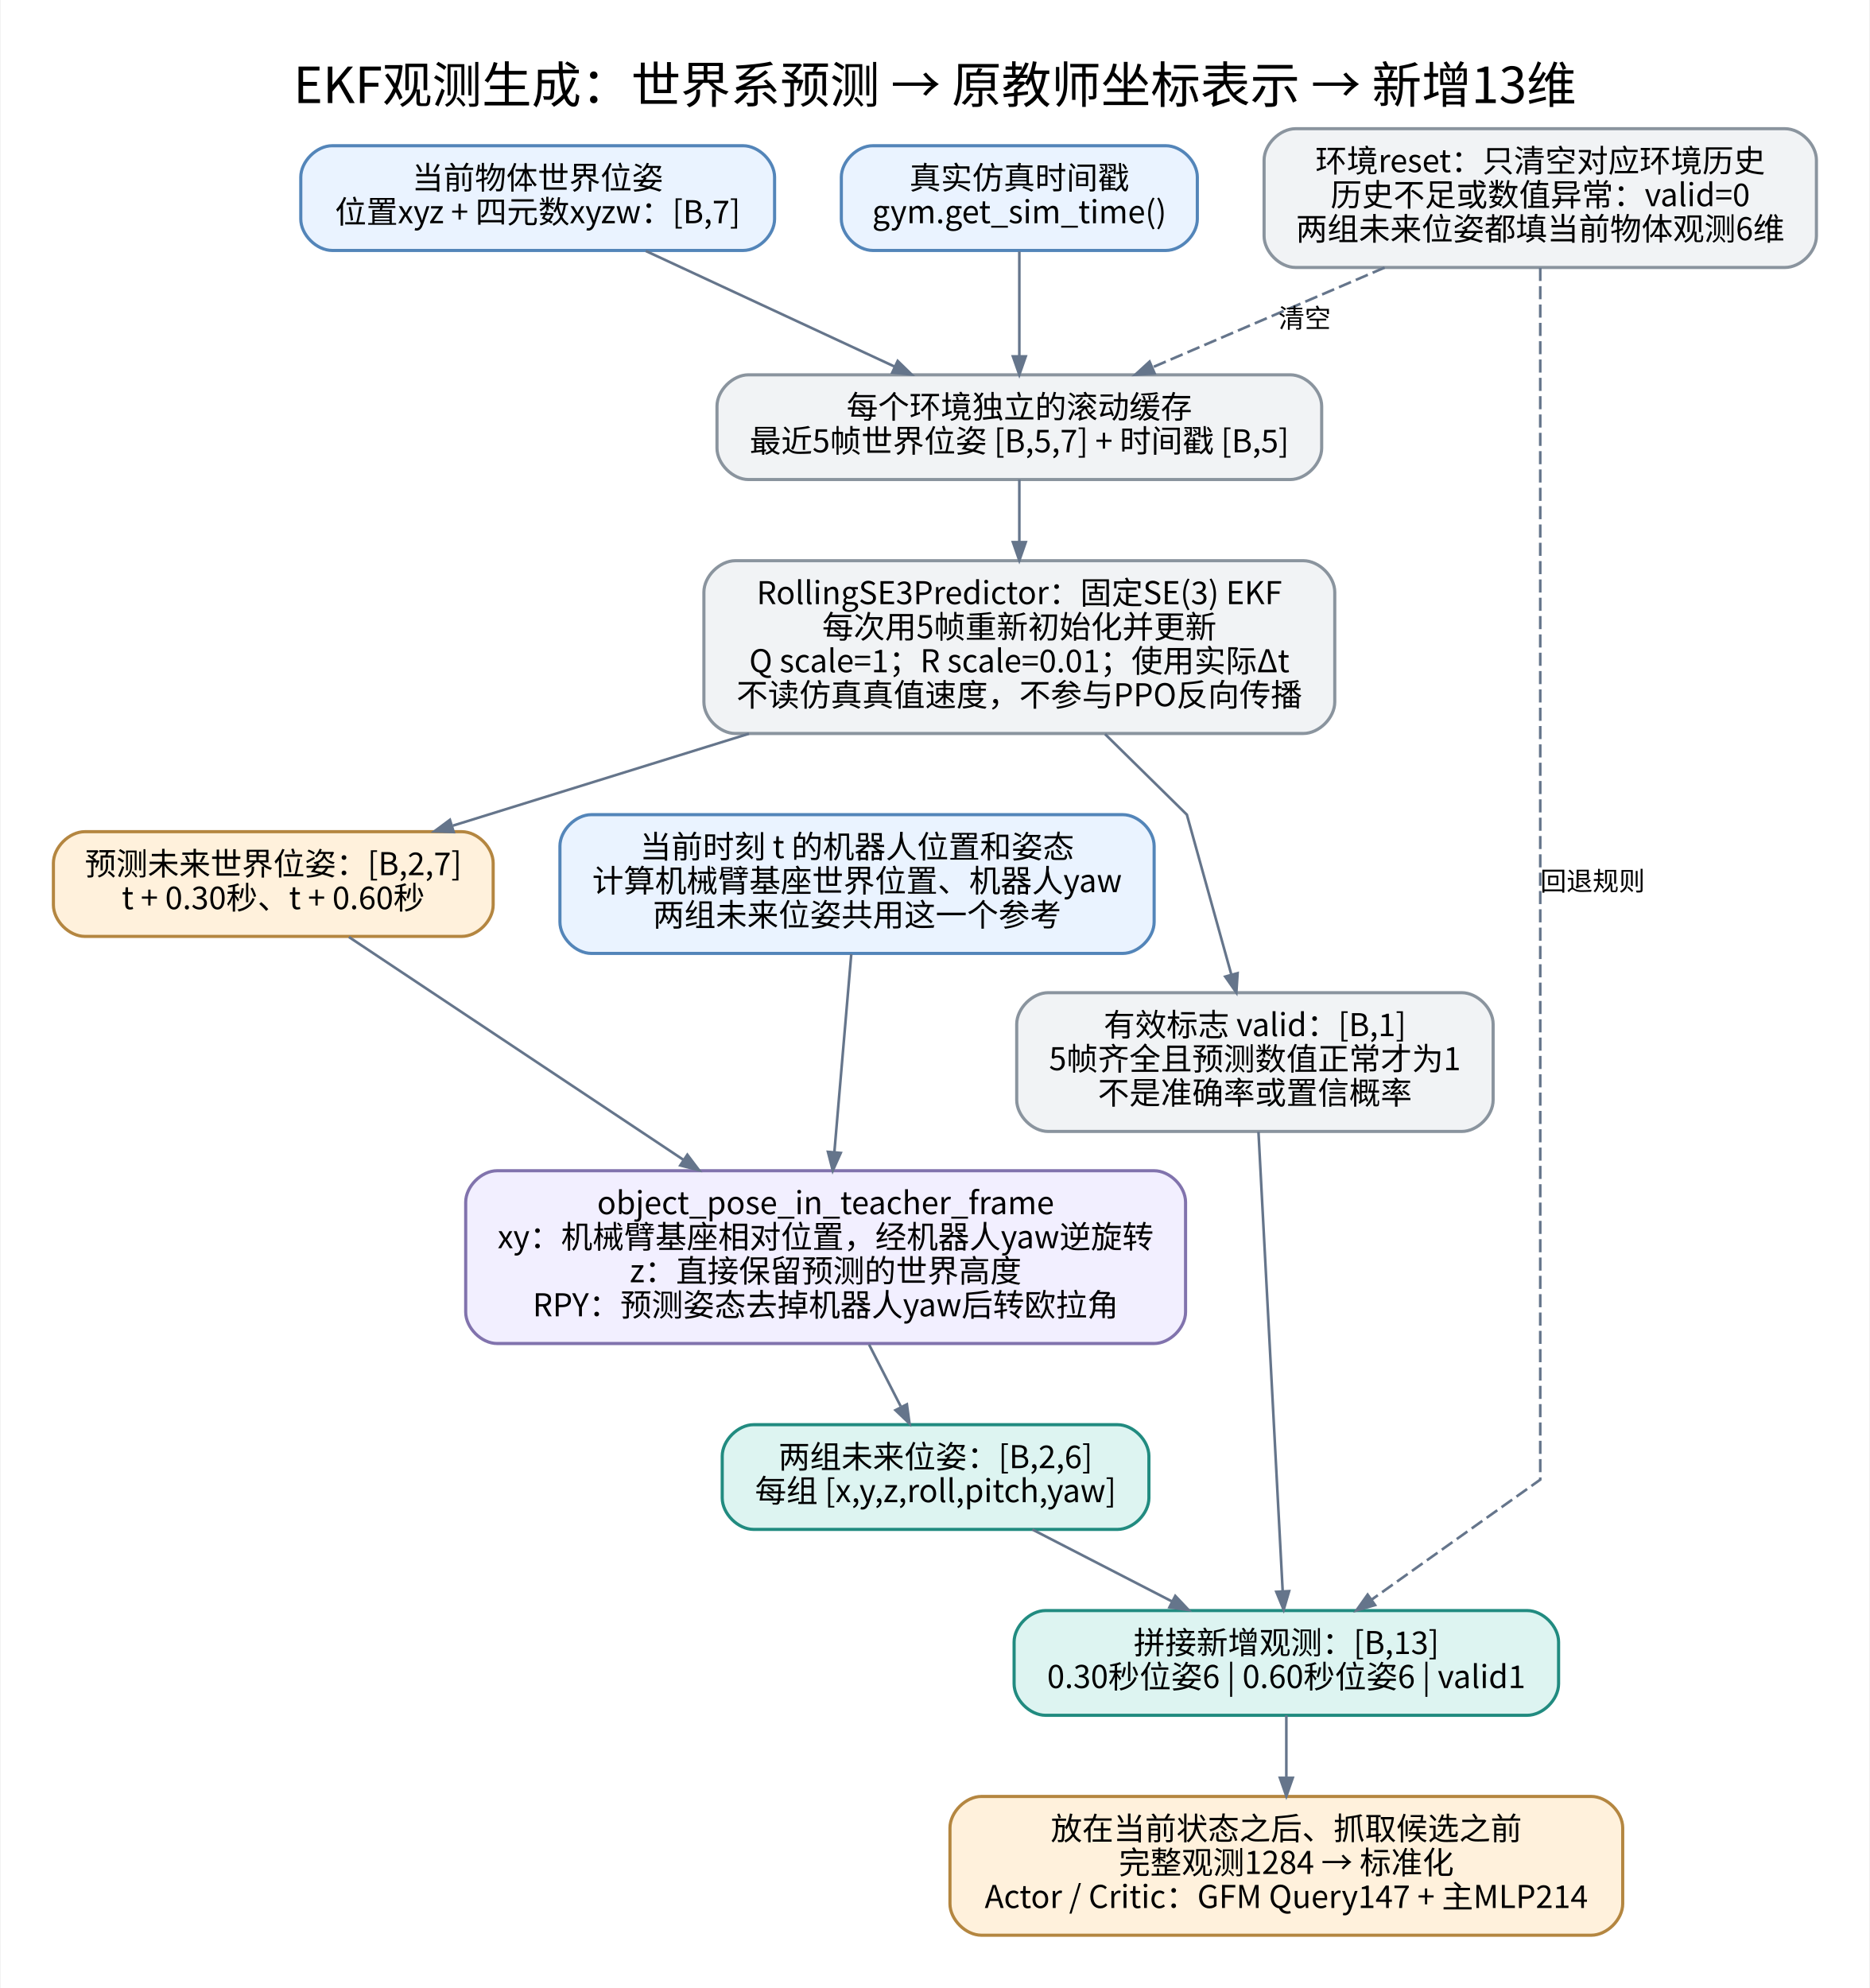
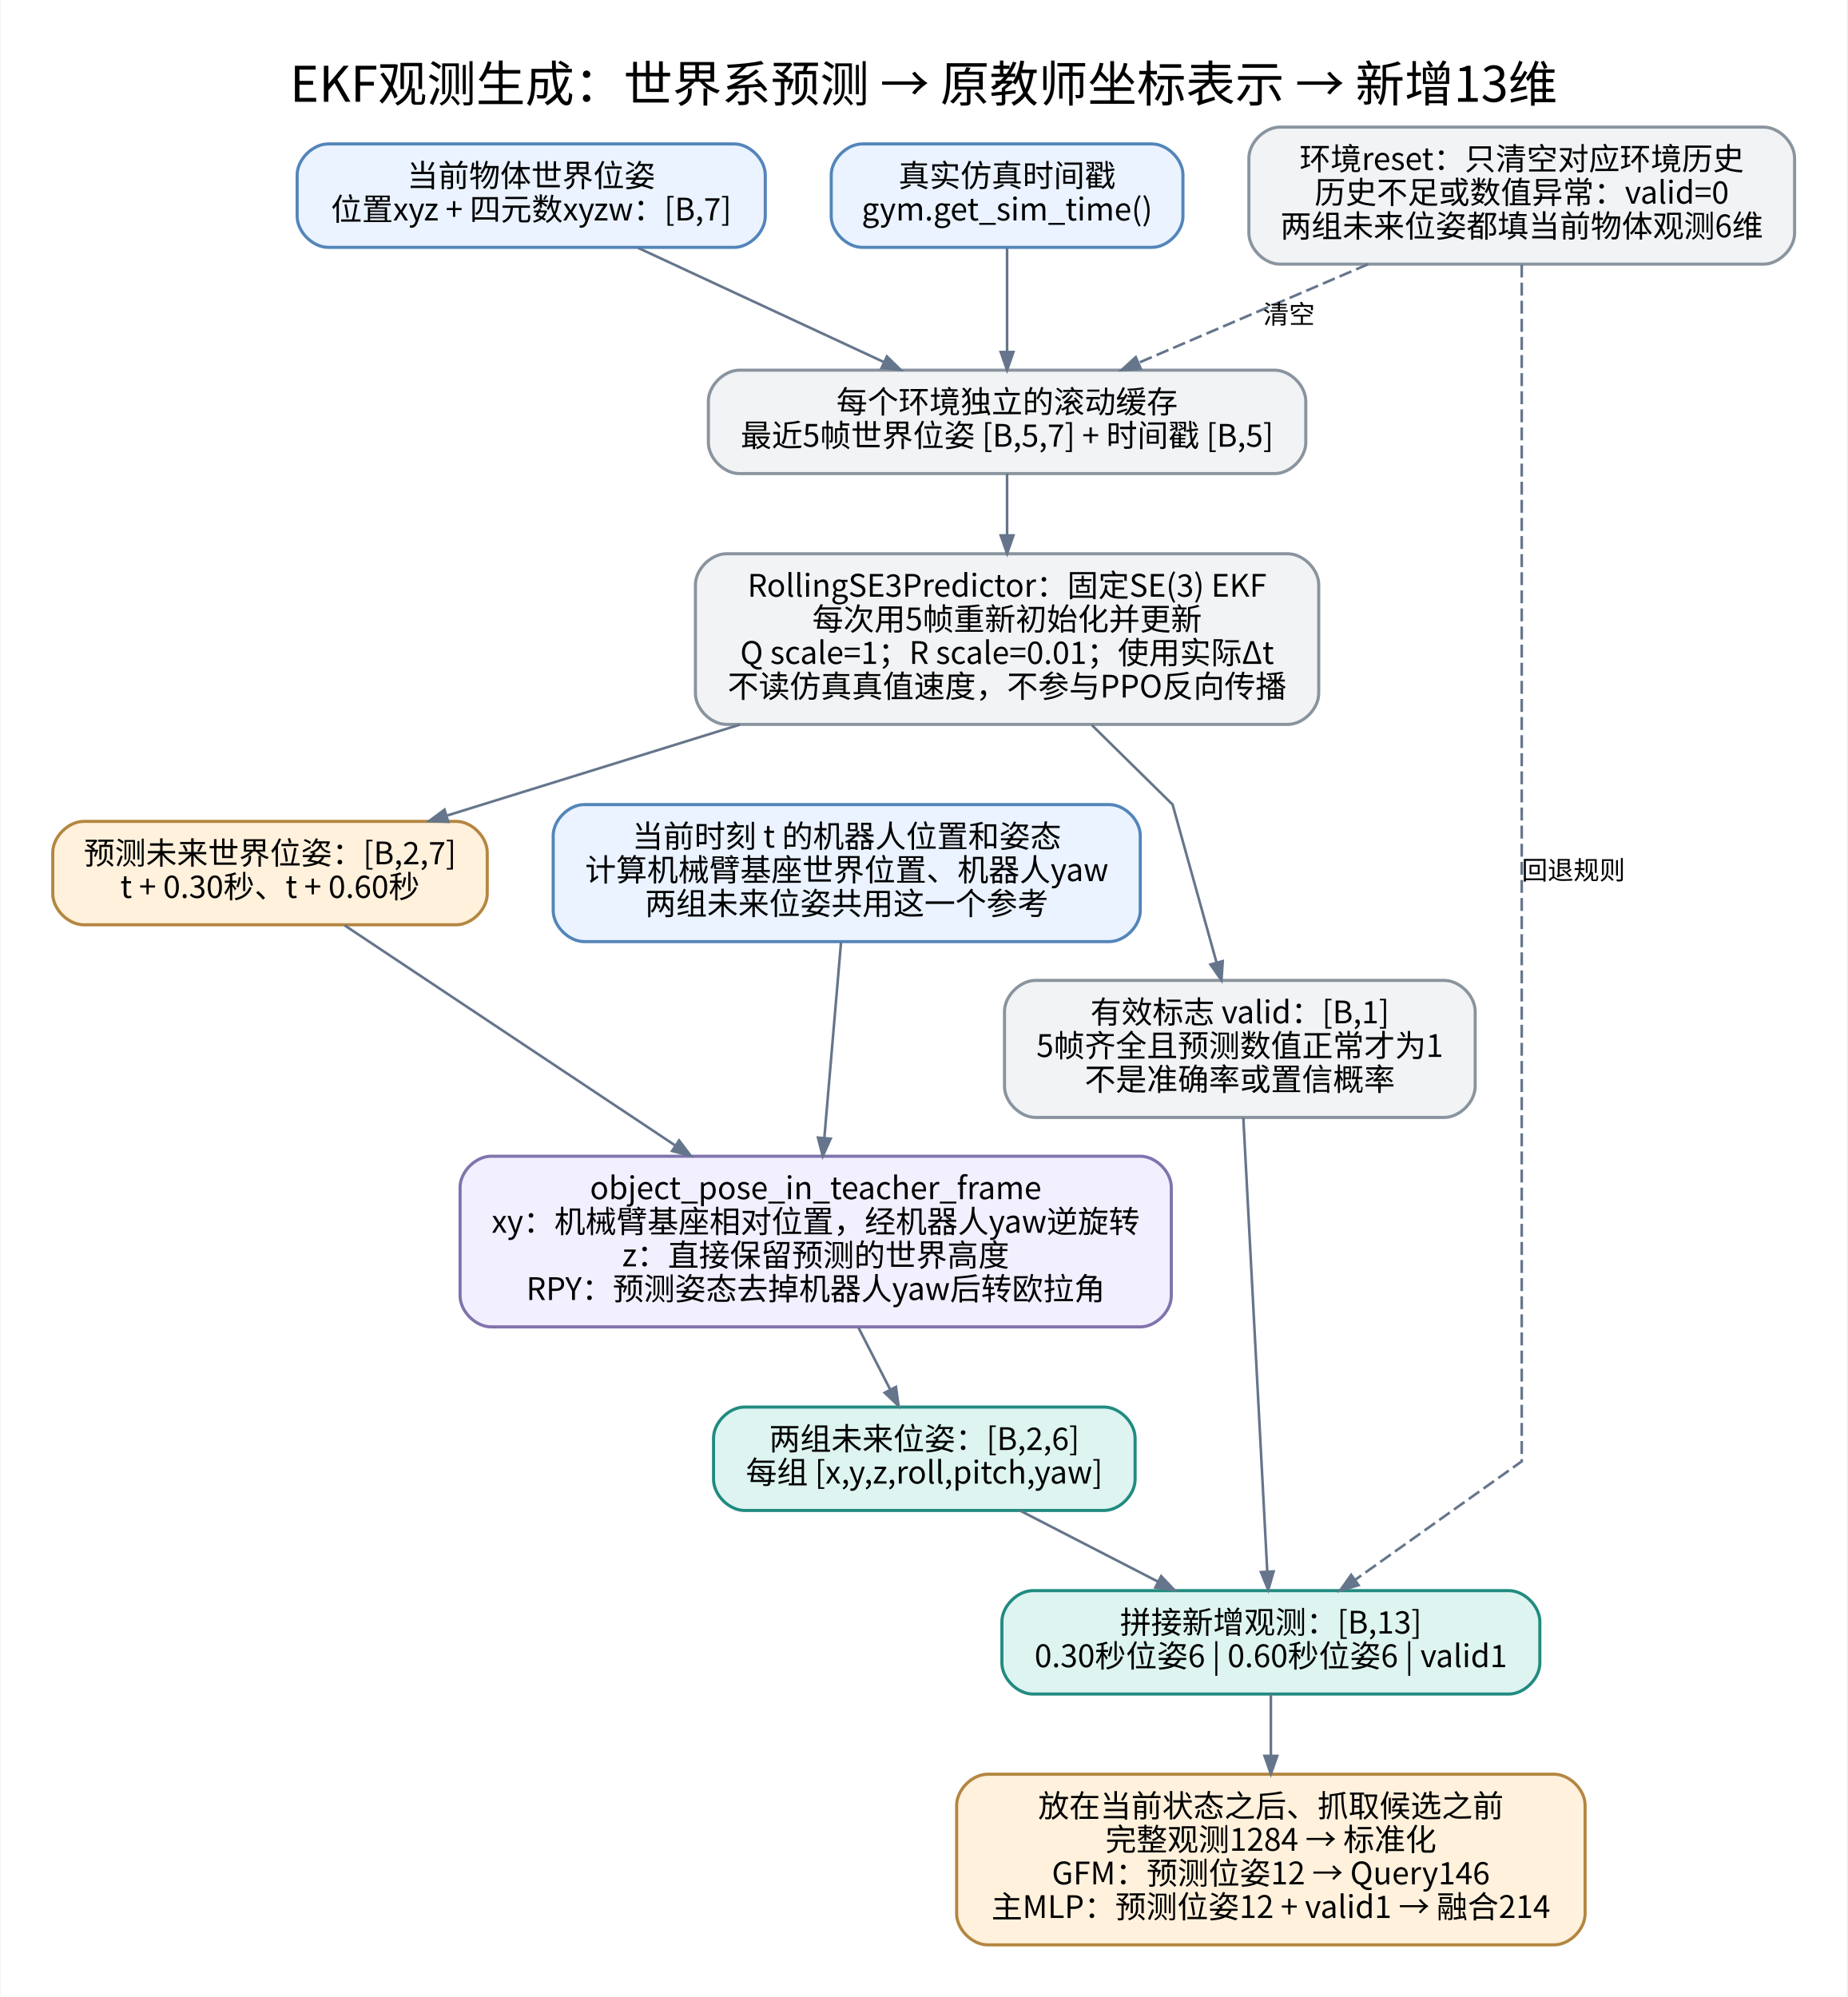
- <svg xmlns="http://www.w3.org/2000/svg" width="714pt" height="759pt" viewBox="0.00 0.00 713.82 759.32">
-   <g id="graph0" class="graph" transform="scale(1 1) rotate(0) translate(20.16 739.16)">
-     <polygon fill="white" stroke="transparent" points="-20.16,20.16 -20.16,-739.16 693.66,-739.16 693.66,20.16 -20.16,20.16" />
-     <text text-anchor="middle" x="336.75" y="-699.8" font-family="Noto Sans CJK SC" font-size="19.00">EKF观测生成：世界系预测 → 原教师坐标表示 → 新增13维</text>
+ <svg xmlns="http://www.w3.org/2000/svg" width="714pt" height="772pt" viewBox="0.00 0.00 713.82 772.32">
+   <g id="graph0" class="graph" transform="scale(1 1) rotate(0) translate(20.16 752.16)">
+     <polygon fill="white" stroke="transparent" points="-20.16,20.16 -20.16,-752.16 693.66,-752.16 693.66,20.16 -20.16,20.16" />
+     <text text-anchor="middle" x="336.75" y="-712.8" font-family="Noto Sans CJK SC" font-size="19.00">EKF观测生成：世界系预测 → 原教师坐标表示 → 新增13维</text>
    <g id="node1" class="node">
-       <path fill="#eaf3ff" stroke="#5385b9" stroke-width="1.2" d="M263.5,-683.5C263.5,-683.5 106.5,-683.5 106.5,-683.5 100.5,-683.5 94.5,-677.5 94.5,-671.5 94.5,-671.5 94.5,-655.5 94.5,-655.5 94.5,-649.5 100.5,-643.5 106.5,-643.5 106.5,-643.5 263.5,-643.5 263.5,-643.5 269.5,-643.5 275.5,-649.5 275.5,-655.5 275.5,-655.5 275.5,-671.5 275.5,-671.5 275.5,-677.5 269.5,-683.5 263.5,-683.5" />
-       <text text-anchor="middle" x="185" y="-666.9" font-family="Noto Sans CJK SC" font-size="12.00">当前物体世界位姿</text>
-       <text text-anchor="middle" x="185" y="-653.9" font-family="Noto Sans CJK SC" font-size="12.00">位置xyz + 四元数xyzw：[B,7]</text>
+       <path fill="#eaf3ff" stroke="#5385b9" stroke-width="1.2" d="M263.5,-696.5C263.5,-696.5 106.5,-696.5 106.5,-696.5 100.5,-696.5 94.5,-690.5 94.5,-684.5 94.5,-684.5 94.5,-668.5 94.5,-668.5 94.5,-662.5 100.5,-656.5 106.5,-656.5 106.5,-656.5 263.5,-656.5 263.5,-656.5 269.5,-656.5 275.5,-662.5 275.5,-668.5 275.5,-668.5 275.5,-684.5 275.5,-684.5 275.5,-690.5 269.5,-696.5 263.5,-696.5" />
+       <text text-anchor="middle" x="185" y="-679.9" font-family="Noto Sans CJK SC" font-size="12.00">当前物体世界位姿</text>
+       <text text-anchor="middle" x="185" y="-666.9" font-family="Noto Sans CJK SC" font-size="12.00">位置xyz + 四元数xyzw：[B,7]</text>
    </g>
    <g id="node3" class="node">
-       <path fill="#f1f3f5" stroke="#8a949e" stroke-width="1.2" d="M472.5,-596C472.5,-596 265.5,-596 265.5,-596 259.5,-596 253.5,-590 253.5,-584 253.5,-584 253.5,-568 253.5,-568 253.5,-562 259.5,-556 265.5,-556 265.5,-556 472.5,-556 472.5,-556 478.5,-556 484.5,-562 484.5,-568 484.5,-568 484.5,-584 484.5,-584 484.5,-590 478.5,-596 472.5,-596" />
-       <text text-anchor="middle" x="369" y="-579.4" font-family="Noto Sans CJK SC" font-size="12.00">每个环境独立的滚动缓存</text>
-       <text text-anchor="middle" x="369" y="-566.4" font-family="Noto Sans CJK SC" font-size="12.00">最近5帧世界位姿 [B,5,7] + 时间戳 [B,5]</text>
+       <path fill="#f1f3f5" stroke="#8a949e" stroke-width="1.2" d="M472.5,-609C472.5,-609 265.5,-609 265.5,-609 259.5,-609 253.5,-603 253.5,-597 253.5,-597 253.5,-581 253.5,-581 253.5,-575 259.5,-569 265.5,-569 265.5,-569 472.5,-569 472.5,-569 478.5,-569 484.5,-575 484.5,-581 484.5,-581 484.5,-597 484.5,-597 484.5,-603 478.5,-609 472.5,-609" />
+       <text text-anchor="middle" x="369" y="-592.4" font-family="Noto Sans CJK SC" font-size="12.00">每个环境独立的滚动缓存</text>
+       <text text-anchor="middle" x="369" y="-579.4" font-family="Noto Sans CJK SC" font-size="12.00">最近5帧世界位姿 [B,5,7] + 时间戳 [B,5]</text>
    </g>
    <g id="edge1" class="edge">
-       <path fill="none" stroke="#65758b" d="M226.29,-643.31C254.47,-630.22 291.86,-612.84 321.31,-599.16" />
-       <polygon fill="#65758b" stroke="#65758b" points="322.53,-601.3 327.84,-596.12 320.46,-596.85 322.53,-601.3" />
+       <path fill="none" stroke="#65758b" d="M226.29,-656.31C254.47,-643.22 291.86,-625.84 321.31,-612.16" />
+       <polygon fill="#65758b" stroke="#65758b" points="322.53,-614.3 327.84,-609.12 320.46,-609.85 322.53,-614.3" />
    </g>
    <g id="node2" class="node">
-       <path fill="#eaf3ff" stroke="#5385b9" stroke-width="1.2" d="M425,-683.5C425,-683.5 313,-683.5 313,-683.5 307,-683.5 301,-677.5 301,-671.5 301,-671.5 301,-655.5 301,-655.5 301,-649.5 307,-643.5 313,-643.5 313,-643.5 425,-643.5 425,-643.5 431,-643.5 437,-649.5 437,-655.5 437,-655.5 437,-671.5 437,-671.5 437,-677.5 431,-683.5 425,-683.5" />
-       <text text-anchor="middle" x="369" y="-666.9" font-family="Noto Sans CJK SC" font-size="12.00">真实仿真时间戳</text>
-       <text text-anchor="middle" x="369" y="-653.9" font-family="Noto Sans CJK SC" font-size="12.00">gym.get_sim_time()</text>
+       <path fill="#eaf3ff" stroke="#5385b9" stroke-width="1.2" d="M425,-696.5C425,-696.5 313,-696.5 313,-696.5 307,-696.5 301,-690.5 301,-684.5 301,-684.5 301,-668.5 301,-668.5 301,-662.5 307,-656.5 313,-656.5 313,-656.5 425,-656.5 425,-656.5 431,-656.5 437,-662.5 437,-668.5 437,-668.5 437,-684.5 437,-684.5 437,-690.5 431,-696.5 425,-696.5" />
+       <text text-anchor="middle" x="369" y="-679.9" font-family="Noto Sans CJK SC" font-size="12.00">真实仿真时间戳</text>
+       <text text-anchor="middle" x="369" y="-666.9" font-family="Noto Sans CJK SC" font-size="12.00">gym.get_sim_time()</text>
    </g>
    <g id="edge2" class="edge">
-       <path fill="none" stroke="#65758b" d="M369,-643.1C369,-631.32 369,-616.13 369,-603.28" />
-       <polygon fill="#65758b" stroke="#65758b" points="371.45,-603.03 369,-596.03 366.55,-603.03 371.45,-603.03" />
+       <path fill="none" stroke="#65758b" d="M369,-656.1C369,-644.32 369,-629.13 369,-616.28" />
+       <polygon fill="#65758b" stroke="#65758b" points="371.45,-616.03 369,-609.03 366.55,-616.03 371.45,-616.03" />
    </g>
    <g id="node4" class="node">
-       <path fill="#f1f3f5" stroke="#8a949e" stroke-width="1.2" d="M477.5,-525C477.5,-525 260.5,-525 260.5,-525 254.5,-525 248.5,-519 248.5,-513 248.5,-513 248.5,-471 248.5,-471 248.5,-465 254.5,-459 260.5,-459 260.5,-459 477.5,-459 477.5,-459 483.5,-459 489.5,-465 489.5,-471 489.5,-471 489.5,-513 489.5,-513 489.5,-519 483.5,-525 477.5,-525" />
-       <text text-anchor="middle" x="369" y="-508.4" font-family="Noto Sans CJK SC" font-size="12.00">RollingSE3Predictor：固定SE(3) EKF</text>
-       <text text-anchor="middle" x="369" y="-495.4" font-family="Noto Sans CJK SC" font-size="12.00">每次用5帧重新初始化并更新</text>
-       <text text-anchor="middle" x="369" y="-482.4" font-family="Noto Sans CJK SC" font-size="12.00">Q scale=1；R scale=0.01；使用实际Δt</text>
-       <text text-anchor="middle" x="369" y="-469.4" font-family="Noto Sans CJK SC" font-size="12.00">不读仿真真值速度，不参与PPO反向传播</text>
+       <path fill="#f1f3f5" stroke="#8a949e" stroke-width="1.2" d="M477.5,-538C477.5,-538 260.5,-538 260.5,-538 254.5,-538 248.5,-532 248.5,-526 248.5,-526 248.5,-484 248.5,-484 248.5,-478 254.5,-472 260.5,-472 260.5,-472 477.5,-472 477.5,-472 483.5,-472 489.5,-478 489.5,-484 489.5,-484 489.5,-526 489.5,-526 489.5,-532 483.5,-538 477.5,-538" />
+       <text text-anchor="middle" x="369" y="-521.4" font-family="Noto Sans CJK SC" font-size="12.00">RollingSE3Predictor：固定SE(3) EKF</text>
+       <text text-anchor="middle" x="369" y="-508.4" font-family="Noto Sans CJK SC" font-size="12.00">每次用5帧重新初始化并更新</text>
+       <text text-anchor="middle" x="369" y="-495.4" font-family="Noto Sans CJK SC" font-size="12.00">Q scale=1；R scale=0.01；使用实际Δt</text>
+       <text text-anchor="middle" x="369" y="-482.4" font-family="Noto Sans CJK SC" font-size="12.00">不读仿真真值速度，不参与PPO反向传播</text>
    </g>
    <g id="edge3" class="edge">
-       <path fill="none" stroke="#65758b" d="M369,-555.98C369,-548.88 369,-540.54 369,-532.28" />
-       <polygon fill="#65758b" stroke="#65758b" points="371.45,-532.08 369,-525.09 366.55,-532.09 371.45,-532.08" />
+       <path fill="none" stroke="#65758b" d="M369,-568.98C369,-561.88 369,-553.54 369,-545.28" />
+       <polygon fill="#65758b" stroke="#65758b" points="371.45,-545.08 369,-538.09 366.55,-545.09 371.45,-545.08" />
    </g>
    <g id="node5" class="node">
-       <path fill="#fff1dc" stroke="#b48640" stroke-width="1.2" d="M156,-421.5C156,-421.5 12,-421.5 12,-421.5 6,-421.5 0,-415.5 0,-409.5 0,-409.5 0,-393.5 0,-393.5 0,-387.5 6,-381.5 12,-381.5 12,-381.5 156,-381.5 156,-381.5 162,-381.5 168,-387.5 168,-393.5 168,-393.5 168,-409.5 168,-409.5 168,-415.5 162,-421.5 156,-421.5" />
-       <text text-anchor="middle" x="84" y="-404.9" font-family="Noto Sans CJK SC" font-size="12.00">预测未来世界位姿：[B,2,7]</text>
-       <text text-anchor="middle" x="84" y="-391.9" font-family="Noto Sans CJK SC" font-size="12.00">t + 0.30秒、t + 0.60秒</text>
+       <path fill="#fff1dc" stroke="#b48640" stroke-width="1.2" d="M156,-434.5C156,-434.5 12,-434.5 12,-434.5 6,-434.5 0,-428.5 0,-422.5 0,-422.5 0,-406.5 0,-406.5 0,-400.5 6,-394.5 12,-394.5 12,-394.5 156,-394.5 156,-394.5 162,-394.5 168,-400.5 168,-406.5 168,-406.5 168,-422.5 168,-422.5 168,-428.5 162,-434.5 156,-434.5" />
+       <text text-anchor="middle" x="84" y="-417.9" font-family="Noto Sans CJK SC" font-size="12.00">预测未来世界位姿：[B,2,7]</text>
+       <text text-anchor="middle" x="84" y="-404.9" font-family="Noto Sans CJK SC" font-size="12.00">t + 0.30秒、t + 0.60秒</text>
    </g>
    <g id="edge4" class="edge">
-       <path fill="none" stroke="#65758b" d="M265.71,-458.92C228.08,-447.24 186.5,-434.33 152.62,-423.81" />
-       <polygon fill="#65758b" stroke="#65758b" points="152.92,-421.34 145.51,-421.6 151.47,-426.02 152.92,-421.34" />
+       <path fill="none" stroke="#65758b" d="M265.71,-471.92C228.08,-460.24 186.5,-447.33 152.62,-436.81" />
+       <polygon fill="#65758b" stroke="#65758b" points="152.92,-434.34 145.51,-434.6 151.47,-439.02 152.92,-434.34" />
    </g>
    <g id="node9" class="node">
-       <path fill="#f1f3f5" stroke="#8a949e" stroke-width="1.2" d="M538,-360C538,-360 380,-360 380,-360 374,-360 368,-354 368,-348 368,-348 368,-319 368,-319 368,-313 374,-307 380,-307 380,-307 538,-307 538,-307 544,-307 550,-313 550,-319 550,-319 550,-348 550,-348 550,-354 544,-360 538,-360" />
-       <text text-anchor="middle" x="459" y="-343.4" font-family="Noto Sans CJK SC" font-size="12.00">有效标志 valid：[B,1]</text>
-       <text text-anchor="middle" x="459" y="-330.4" font-family="Noto Sans CJK SC" font-size="12.00">5帧齐全且预测数值正常才为1</text>
-       <text text-anchor="middle" x="459" y="-317.4" font-family="Noto Sans CJK SC" font-size="12.00">不是准确率或置信概率</text>
+       <path fill="#f1f3f5" stroke="#8a949e" stroke-width="1.2" d="M538,-373C538,-373 380,-373 380,-373 374,-373 368,-367 368,-361 368,-361 368,-332 368,-332 368,-326 374,-320 380,-320 380,-320 538,-320 538,-320 544,-320 550,-326 550,-332 550,-332 550,-361 550,-361 550,-367 544,-373 538,-373" />
+       <text text-anchor="middle" x="459" y="-356.4" font-family="Noto Sans CJK SC" font-size="12.00">有效标志 valid：[B,1]</text>
+       <text text-anchor="middle" x="459" y="-343.4" font-family="Noto Sans CJK SC" font-size="12.00">5帧齐全且预测数值正常才为1</text>
+       <text text-anchor="middle" x="459" y="-330.4" font-family="Noto Sans CJK SC" font-size="12.00">不是准确率或置信概率</text>
    </g>
    <g id="edge10" class="edge">
-       <path fill="none" stroke="#65758b" d="M401.75,-458.76C417.5,-443.26 433,-428 433,-428 433,-428 442.44,-394.07 449.94,-367.09" />
-       <polygon fill="#65758b" stroke="#65758b" points="452.38,-367.45 451.9,-360.05 447.66,-366.14 452.38,-367.45" />
+       <path fill="none" stroke="#65758b" d="M401.75,-471.76C417.5,-456.26 433,-441 433,-441 433,-441 442.44,-407.07 449.94,-380.09" />
+       <polygon fill="#65758b" stroke="#65758b" points="452.38,-380.45 451.9,-373.05 447.66,-379.14 452.38,-380.45" />
    </g>
    <g id="node7" class="node">
-       <path fill="#f2efff" stroke="#8173ad" stroke-width="1.2" d="M420.5,-292C420.5,-292 169.5,-292 169.5,-292 163.5,-292 157.5,-286 157.5,-280 157.5,-280 157.5,-238 157.5,-238 157.5,-232 163.5,-226 169.5,-226 169.5,-226 420.5,-226 420.5,-226 426.5,-226 432.5,-232 432.5,-238 432.5,-238 432.5,-280 432.5,-280 432.5,-286 426.5,-292 420.5,-292" />
-       <text text-anchor="middle" x="295" y="-275.4" font-family="Noto Sans CJK SC" font-size="12.00">object_pose_in_teacher_frame</text>
-       <text text-anchor="middle" x="295" y="-262.4" font-family="Noto Sans CJK SC" font-size="12.00">xy：机械臂基座相对位置，经机器人yaw逆旋转</text>
-       <text text-anchor="middle" x="295" y="-249.4" font-family="Noto Sans CJK SC" font-size="12.00">z：直接保留预测的世界高度</text>
-       <text text-anchor="middle" x="295" y="-236.4" font-family="Noto Sans CJK SC" font-size="12.00">RPY：预测姿态去掉机器人yaw后转欧拉角</text>
+       <path fill="#f2efff" stroke="#8173ad" stroke-width="1.2" d="M420.5,-305C420.5,-305 169.5,-305 169.5,-305 163.5,-305 157.5,-299 157.5,-293 157.5,-293 157.5,-251 157.5,-251 157.5,-245 163.5,-239 169.5,-239 169.5,-239 420.5,-239 420.5,-239 426.5,-239 432.5,-245 432.5,-251 432.5,-251 432.5,-293 432.5,-293 432.5,-299 426.5,-305 420.5,-305" />
+       <text text-anchor="middle" x="295" y="-288.4" font-family="Noto Sans CJK SC" font-size="12.00">object_pose_in_teacher_frame</text>
+       <text text-anchor="middle" x="295" y="-275.4" font-family="Noto Sans CJK SC" font-size="12.00">xy：机械臂基座相对位置，经机器人yaw逆旋转</text>
+       <text text-anchor="middle" x="295" y="-262.4" font-family="Noto Sans CJK SC" font-size="12.00">z：直接保留预测的世界高度</text>
+       <text text-anchor="middle" x="295" y="-249.4" font-family="Noto Sans CJK SC" font-size="12.00">RPY：预测姿态去掉机器人yaw后转欧拉角</text>
    </g>
    <g id="edge5" class="edge">
-       <path fill="none" stroke="#65758b" d="M112.9,-381.26C145.71,-359.41 199.96,-323.28 240.74,-296.13" />
-       <polygon fill="#65758b" stroke="#65758b" points="242.18,-298.11 246.65,-292.19 239.47,-294.03 242.18,-298.11" />
+       <path fill="none" stroke="#65758b" d="M112.9,-394.26C145.71,-372.41 199.96,-336.28 240.74,-309.13" />
+       <polygon fill="#65758b" stroke="#65758b" points="242.18,-311.11 246.65,-305.19 239.47,-307.03 242.18,-311.11" />
    </g>
    <g id="node6" class="node">
-       <path fill="#eaf3ff" stroke="#5385b9" stroke-width="1.2" d="M408.5,-428C408.5,-428 205.5,-428 205.5,-428 199.5,-428 193.5,-422 193.5,-416 193.5,-416 193.5,-387 193.5,-387 193.5,-381 199.5,-375 205.5,-375 205.5,-375 408.5,-375 408.5,-375 414.5,-375 420.5,-381 420.5,-387 420.5,-387 420.5,-416 420.5,-416 420.5,-422 414.5,-428 408.5,-428" />
-       <text text-anchor="middle" x="307" y="-411.4" font-family="Noto Sans CJK SC" font-size="12.00">当前时刻 t 的机器人位置和姿态</text>
-       <text text-anchor="middle" x="307" y="-398.4" font-family="Noto Sans CJK SC" font-size="12.00">计算机械臂基座世界位置、机器人yaw</text>
-       <text text-anchor="middle" x="307" y="-385.4" font-family="Noto Sans CJK SC" font-size="12.00">两组未来位姿共用这一个参考</text>
+       <path fill="#eaf3ff" stroke="#5385b9" stroke-width="1.2" d="M408.5,-441C408.5,-441 205.5,-441 205.5,-441 199.5,-441 193.5,-435 193.5,-429 193.5,-429 193.5,-400 193.5,-400 193.5,-394 199.5,-388 205.5,-388 205.5,-388 408.5,-388 408.5,-388 414.5,-388 420.5,-394 420.5,-400 420.5,-400 420.5,-429 420.5,-429 420.5,-435 414.5,-441 408.5,-441" />
+       <text text-anchor="middle" x="307" y="-424.4" font-family="Noto Sans CJK SC" font-size="12.00">当前时刻 t 的机器人位置和姿态</text>
+       <text text-anchor="middle" x="307" y="-411.4" font-family="Noto Sans CJK SC" font-size="12.00">计算机械臂基座世界位置、机器人yaw</text>
+       <text text-anchor="middle" x="307" y="-398.4" font-family="Noto Sans CJK SC" font-size="12.00">两组未来位姿共用这一个参考</text>
    </g>
    <g id="edge9" class="edge">
-       <path fill="none" stroke="#65758b" d="M304.8,-374.73C303,-353.62 300.42,-323.41 298.36,-299.29" />
-       <polygon fill="#65758b" stroke="#65758b" points="300.77,-298.79 297.73,-292.02 295.89,-299.2 300.77,-298.79" />
+       <path fill="none" stroke="#65758b" d="M304.8,-387.73C303,-366.62 300.42,-336.41 298.36,-312.29" />
+       <polygon fill="#65758b" stroke="#65758b" points="300.77,-311.79 297.73,-305.02 295.89,-312.2 300.77,-311.79" />
    </g>
    <g id="node8" class="node">
-       <path fill="#ddf4f1" stroke="#218b80" stroke-width="1.2" d="M406.5,-195C406.5,-195 267.5,-195 267.5,-195 261.5,-195 255.5,-189 255.5,-183 255.5,-183 255.5,-167 255.5,-167 255.5,-161 261.5,-155 267.5,-155 267.5,-155 406.5,-155 406.5,-155 412.5,-155 418.5,-161 418.5,-167 418.5,-167 418.5,-183 418.5,-183 418.5,-189 412.5,-195 406.5,-195" />
-       <text text-anchor="middle" x="337" y="-178.4" font-family="Noto Sans CJK SC" font-size="12.00">两组未来位姿：[B,2,6]</text>
-       <text text-anchor="middle" x="337" y="-165.4" font-family="Noto Sans CJK SC" font-size="12.00">每组 [x,y,z,roll,pitch,yaw]</text>
+       <path fill="#ddf4f1" stroke="#218b80" stroke-width="1.2" d="M406.5,-208C406.5,-208 267.5,-208 267.5,-208 261.5,-208 255.5,-202 255.5,-196 255.5,-196 255.5,-180 255.5,-180 255.5,-174 261.5,-168 267.5,-168 267.5,-168 406.5,-168 406.5,-168 412.5,-168 418.5,-174 418.5,-180 418.5,-180 418.5,-196 418.5,-196 418.5,-202 412.5,-208 406.5,-208" />
+       <text text-anchor="middle" x="337" y="-191.4" font-family="Noto Sans CJK SC" font-size="12.00">两组未来位姿：[B,2,6]</text>
+       <text text-anchor="middle" x="337" y="-178.4" font-family="Noto Sans CJK SC" font-size="12.00">每组 [x,y,z,roll,pitch,yaw]</text>
    </g>
    <g id="edge6" class="edge">
-       <path fill="none" stroke="#65758b" d="M311.6,-225.59C315.6,-217.78 319.83,-209.53 323.66,-202.05" />
-       <polygon fill="#65758b" stroke="#65758b" points="326.04,-202.77 327.05,-195.43 321.68,-200.54 326.04,-202.77" />
+       <path fill="none" stroke="#65758b" d="M311.6,-238.59C315.6,-230.78 319.83,-222.53 323.66,-215.05" />
+       <polygon fill="#65758b" stroke="#65758b" points="326.04,-215.77 327.05,-208.43 321.68,-213.54 326.04,-215.77" />
    </g>
    <g id="node11" class="node">
-       <path fill="#ddf4f1" stroke="#218b80" stroke-width="1.2" d="M563,-124C563,-124 379,-124 379,-124 373,-124 367,-118 367,-112 367,-112 367,-96 367,-96 367,-90 373,-84 379,-84 379,-84 563,-84 563,-84 569,-84 575,-90 575,-96 575,-96 575,-112 575,-112 575,-118 569,-124 563,-124" />
-       <text text-anchor="middle" x="471" y="-107.4" font-family="Noto Sans CJK SC" font-size="12.00">拼接新增观测：[B,13]</text>
-       <text text-anchor="middle" x="471" y="-94.4" font-family="Noto Sans CJK SC" font-size="12.00">0.30秒位姿6 | 0.60秒位姿6 | valid1</text>
+       <path fill="#ddf4f1" stroke="#218b80" stroke-width="1.2" d="M563,-137C563,-137 379,-137 379,-137 373,-137 367,-131 367,-125 367,-125 367,-109 367,-109 367,-103 373,-97 379,-97 379,-97 563,-97 563,-97 569,-97 575,-103 575,-109 575,-109 575,-125 575,-125 575,-131 569,-137 563,-137" />
+       <text text-anchor="middle" x="471" y="-120.4" font-family="Noto Sans CJK SC" font-size="12.00">拼接新增观测：[B,13]</text>
+       <text text-anchor="middle" x="471" y="-107.4" font-family="Noto Sans CJK SC" font-size="12.00">0.30秒位姿6 | 0.60秒位姿6 | valid1</text>
    </g>
    <g id="edge7" class="edge">
-       <path fill="none" stroke="#65758b" d="M373.97,-154.96C390.53,-146.44 410.17,-136.32 427.44,-127.43" />
-       <polygon fill="#65758b" stroke="#65758b" points="428.58,-129.6 433.68,-124.21 426.34,-125.24 428.58,-129.6" />
+       <path fill="none" stroke="#65758b" d="M373.97,-167.96C390.53,-159.44 410.17,-149.32 427.44,-140.43" />
+       <polygon fill="#65758b" stroke="#65758b" points="428.58,-142.6 433.68,-137.21 426.34,-138.24 428.58,-142.6" />
    </g>
    <g id="edge11" class="edge">
-       <path fill="none" stroke="#65758b" d="M460.35,-306.85C462.65,-263.34 467.28,-175.55 469.6,-131.49" />
-       <polygon fill="#65758b" stroke="#65758b" points="472.06,-131.42 469.98,-124.3 467.17,-131.16 472.06,-131.42" />
+       <path fill="none" stroke="#65758b" d="M460.35,-319.85C462.65,-276.34 467.28,-188.55 469.6,-144.49" />
+       <polygon fill="#65758b" stroke="#65758b" points="472.06,-144.42 469.98,-137.3 467.17,-144.16 472.06,-144.42" />
    </g>
    <g id="node10" class="node">
-       <path fill="#f1f3f5" stroke="#8a949e" stroke-width="1.2" d="M661.5,-690C661.5,-690 474.5,-690 474.5,-690 468.5,-690 462.5,-684 462.5,-678 462.5,-678 462.5,-649 462.5,-649 462.5,-643 468.5,-637 474.5,-637 474.5,-637 661.5,-637 661.5,-637 667.5,-637 673.5,-643 673.5,-649 673.5,-649 673.5,-678 673.5,-678 673.5,-684 667.5,-690 661.5,-690" />
-       <text text-anchor="middle" x="568" y="-673.4" font-family="Noto Sans CJK SC" font-size="12.00">环境reset：只清空对应环境历史</text>
-       <text text-anchor="middle" x="568" y="-660.4" font-family="Noto Sans CJK SC" font-size="12.00">历史不足或数值异常：valid=0</text>
-       <text text-anchor="middle" x="568" y="-647.4" font-family="Noto Sans CJK SC" font-size="12.00">两组未来位姿都填当前物体观测6维</text>
+       <path fill="#f1f3f5" stroke="#8a949e" stroke-width="1.2" d="M661.5,-703C661.5,-703 474.5,-703 474.5,-703 468.5,-703 462.5,-697 462.5,-691 462.5,-691 462.5,-662 462.5,-662 462.5,-656 468.5,-650 474.5,-650 474.5,-650 661.5,-650 661.5,-650 667.5,-650 673.5,-656 673.5,-662 673.5,-662 673.5,-691 673.5,-691 673.5,-697 667.5,-703 661.5,-703" />
+       <text text-anchor="middle" x="568" y="-686.4" font-family="Noto Sans CJK SC" font-size="12.00">环境reset：只清空对应环境历史</text>
+       <text text-anchor="middle" x="568" y="-673.4" font-family="Noto Sans CJK SC" font-size="12.00">历史不足或数值异常：valid=0</text>
+       <text text-anchor="middle" x="568" y="-660.4" font-family="Noto Sans CJK SC" font-size="12.00">两组未来位姿都填当前物体观测6维</text>
    </g>
    <g id="edge12" class="edge">
-       <path fill="none" stroke="#65758b" stroke-dasharray="5,2" d="M508.56,-636.96C480.37,-624.85 447.03,-610.53 420.01,-598.92" />
-       <polygon fill="#65758b" stroke="#65758b" points="420.68,-596.54 413.28,-596.03 418.75,-601.04 420.68,-596.54" />
-       <text text-anchor="middle" x="478" y="-614" font-family="Noto Sans CJK SC" font-size="10.00">清空</text>
+       <path fill="none" stroke="#65758b" stroke-dasharray="5,2" d="M508.56,-649.96C480.37,-637.85 447.03,-623.53 420.01,-611.92" />
+       <polygon fill="#65758b" stroke="#65758b" points="420.68,-609.54 413.28,-609.03 418.75,-614.04 420.68,-609.54" />
+       <text text-anchor="middle" x="478" y="-627" font-family="Noto Sans CJK SC" font-size="10.00">清空</text>
    </g>
    <g id="edge13" class="edge">
-       <path fill="none" stroke="#65758b" stroke-dasharray="5,2" d="M568,-636.85C568,-611.66 568,-577 568,-577 568,-577 568,-577 568,-174 568,-174 531.81,-148.25 503.64,-128.22" />
-       <polygon fill="#65758b" stroke="#65758b" points="504.89,-126.1 497.76,-124.04 502.05,-130.09 504.89,-126.1" />
-       <text text-anchor="middle" x="588" y="-399" font-family="Noto Sans CJK SC" font-size="10.00">回退规则</text>
+       <path fill="none" stroke="#65758b" stroke-dasharray="5,2" d="M568,-649.85C568,-624.66 568,-590 568,-590 568,-590 568,-590 568,-187 568,-187 531.81,-161.25 503.64,-141.22" />
+       <polygon fill="#65758b" stroke="#65758b" points="504.89,-139.1 497.76,-137.04 502.05,-143.09 504.89,-139.1" />
+       <text text-anchor="middle" x="588" y="-412" font-family="Noto Sans CJK SC" font-size="10.00">回退规则</text>
    </g>
    <g id="node12" class="node">
-       <path fill="#fff1dc" stroke="#b48640" stroke-width="1.2" d="M587.5,-53C587.5,-53 354.5,-53 354.5,-53 348.5,-53 342.5,-47 342.5,-41 342.5,-41 342.5,-12 342.5,-12 342.5,-6 348.5,0 354.5,0 354.5,0 587.5,0 587.5,0 593.5,0 599.5,-6 599.5,-12 599.5,-12 599.5,-41 599.5,-41 599.5,-47 593.5,-53 587.5,-53" />
-       <text text-anchor="middle" x="471" y="-36.4" font-family="Noto Sans CJK SC" font-size="12.00">放在当前状态之后、抓取候选之前</text>
-       <text text-anchor="middle" x="471" y="-23.4" font-family="Noto Sans CJK SC" font-size="12.00">完整观测1284 → 标准化</text>
-       <text text-anchor="middle" x="471" y="-10.4" font-family="Noto Sans CJK SC" font-size="12.00">Actor / Critic：GFM Query147 + 主MLP214</text>
+       <path fill="#fff1dc" stroke="#b48640" stroke-width="1.2" d="M580.5,-66C580.5,-66 361.5,-66 361.5,-66 355.5,-66 349.5,-60 349.5,-54 349.5,-54 349.5,-12 349.5,-12 349.5,-6 355.5,0 361.5,0 361.5,0 580.5,0 580.5,0 586.5,0 592.5,-6 592.5,-12 592.5,-12 592.5,-54 592.5,-54 592.5,-60 586.5,-66 580.5,-66" />
+       <text text-anchor="middle" x="471" y="-49.4" font-family="Noto Sans CJK SC" font-size="12.00">放在当前状态之后、抓取候选之前</text>
+       <text text-anchor="middle" x="471" y="-36.4" font-family="Noto Sans CJK SC" font-size="12.00">完整观测1284 → 标准化</text>
+       <text text-anchor="middle" x="471" y="-23.4" font-family="Noto Sans CJK SC" font-size="12.00">GFM：预测位姿12 → Query146</text>
+       <text text-anchor="middle" x="471" y="-10.4" font-family="Noto Sans CJK SC" font-size="12.00">主MLP：预测位姿12 + valid1 → 融合214</text>
    </g>
    <g id="edge8" class="edge">
-       <path fill="none" stroke="#65758b" d="M471,-83.95C471,-76.79 471,-68.43 471,-60.38" />
-       <polygon fill="#65758b" stroke="#65758b" points="473.45,-60.11 471,-53.11 468.55,-60.11 473.45,-60.11" />
+       <path fill="none" stroke="#65758b" d="M471,-96.98C471,-89.88 471,-81.54 471,-73.28" />
+       <polygon fill="#65758b" stroke="#65758b" points="473.45,-73.08 471,-66.09 468.55,-73.09 473.45,-73.08" />
    </g>
  </g>
</svg>
